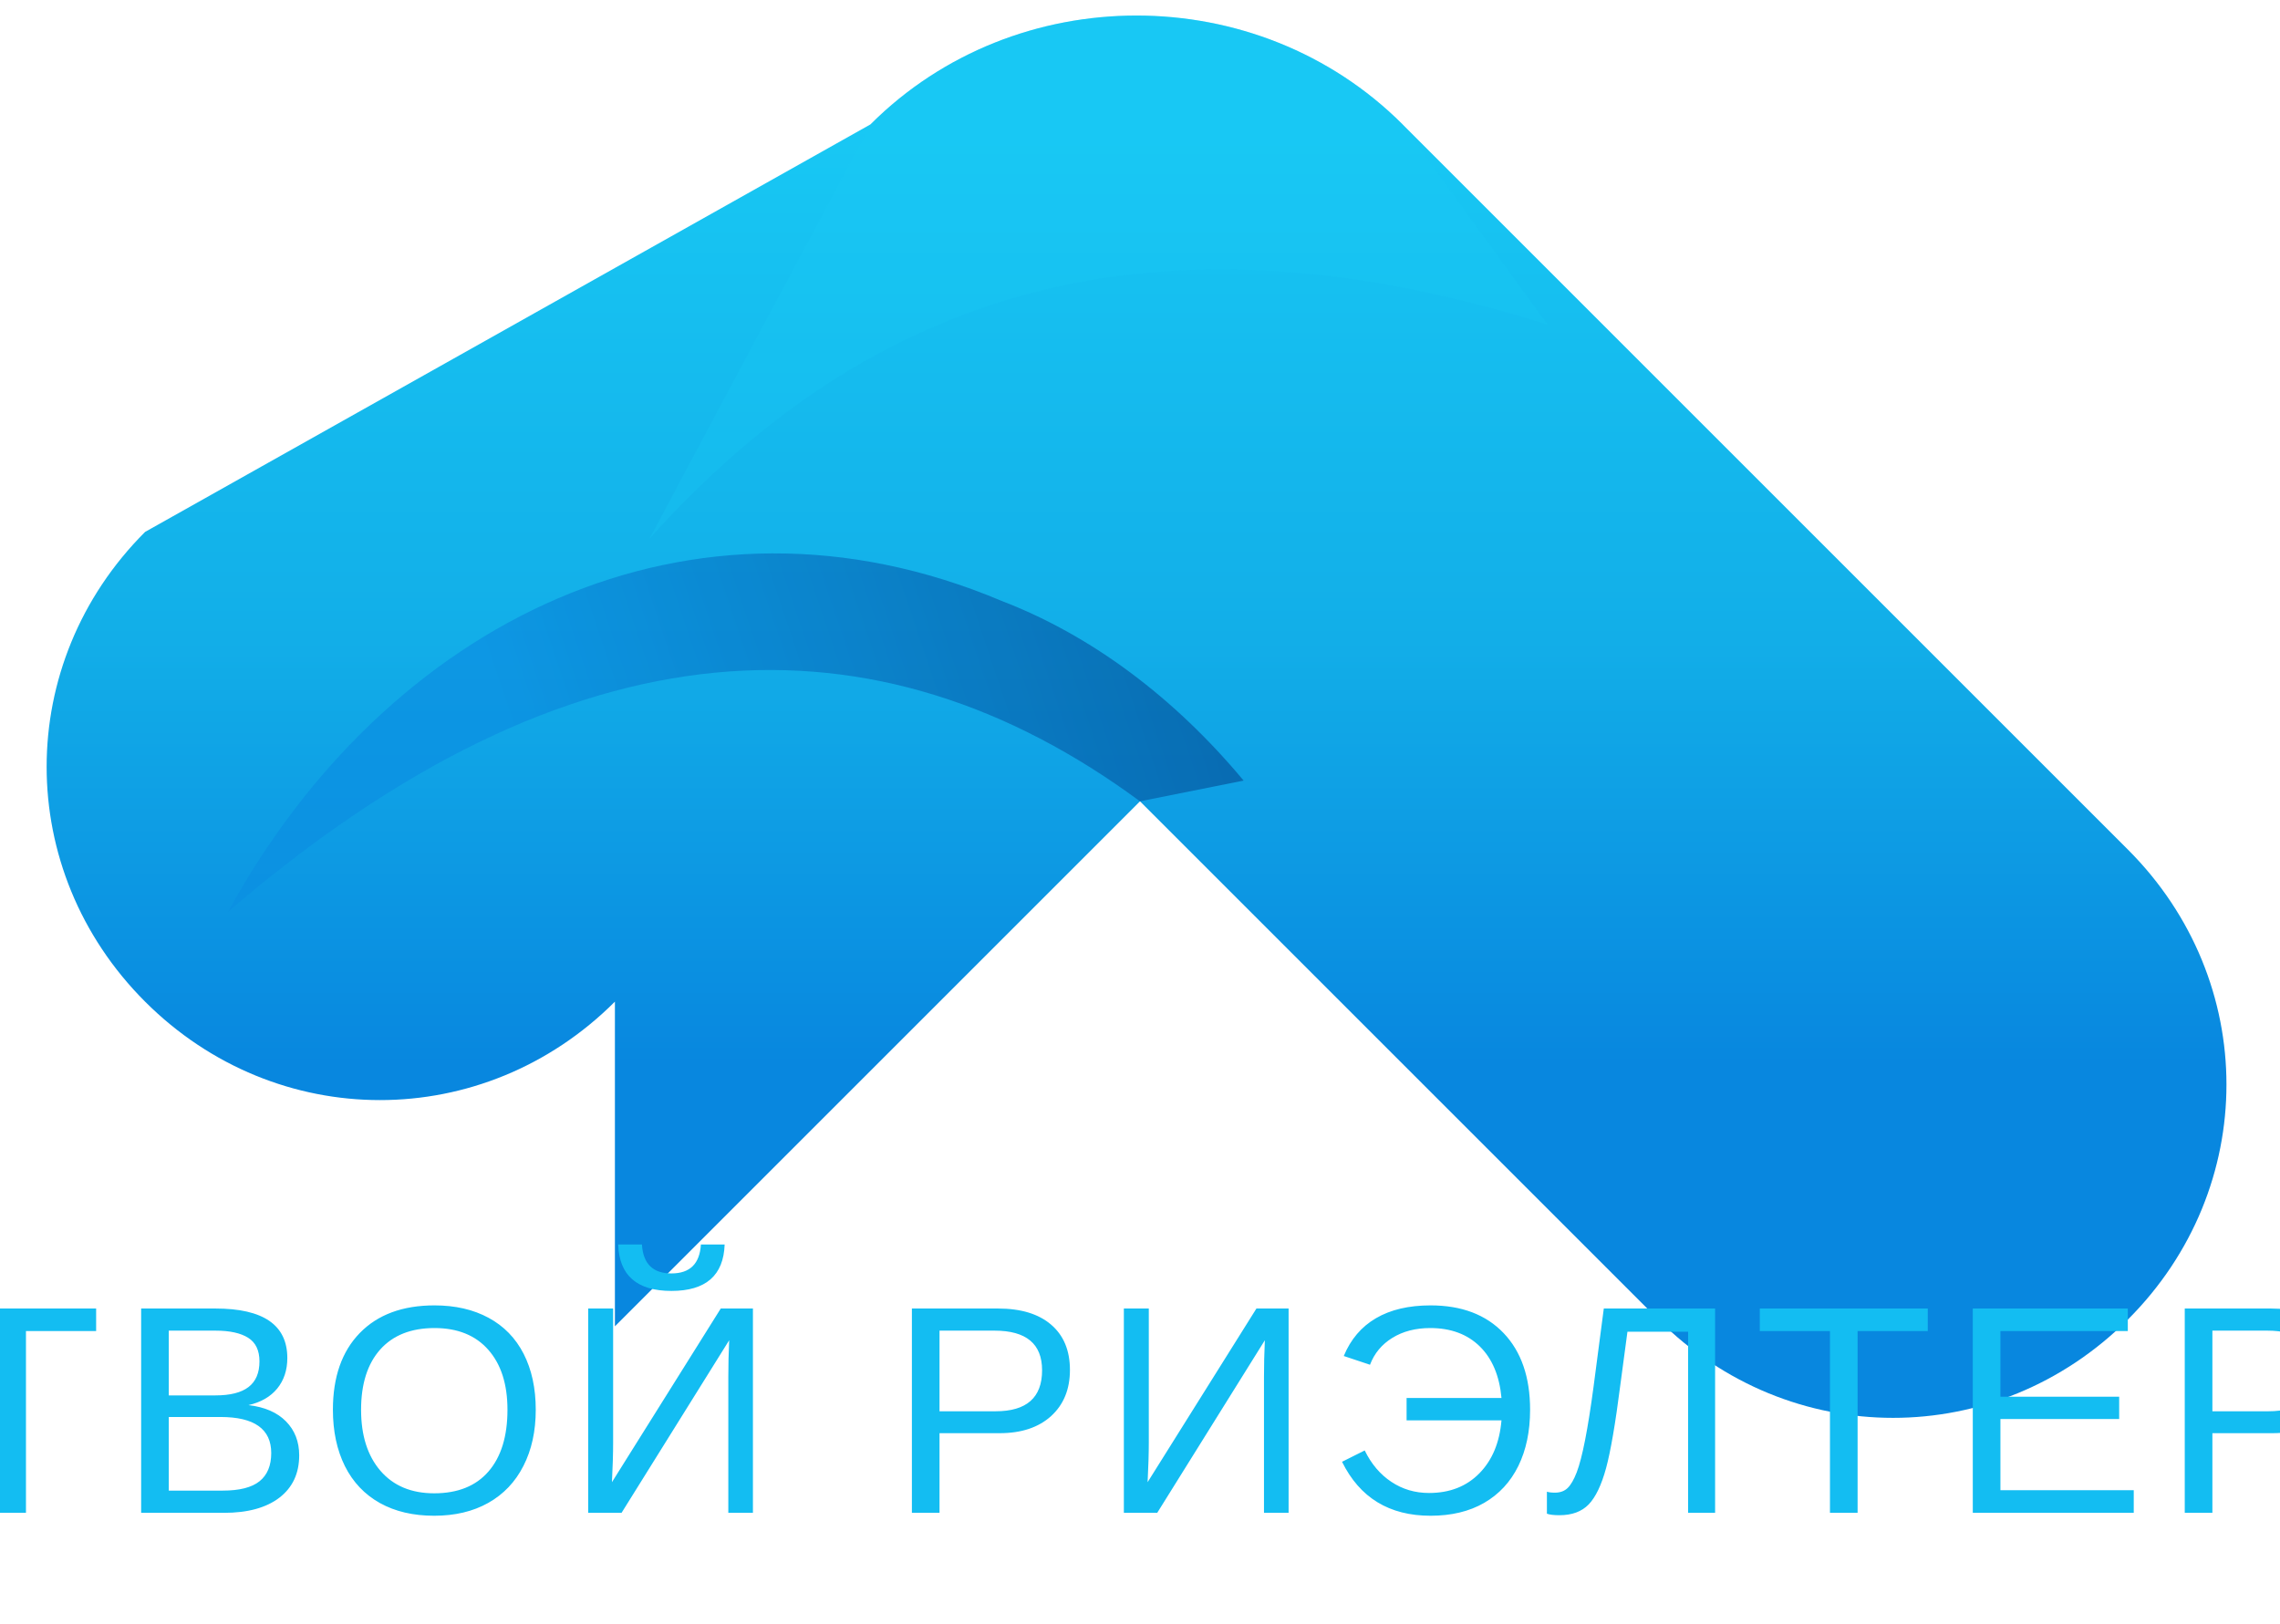
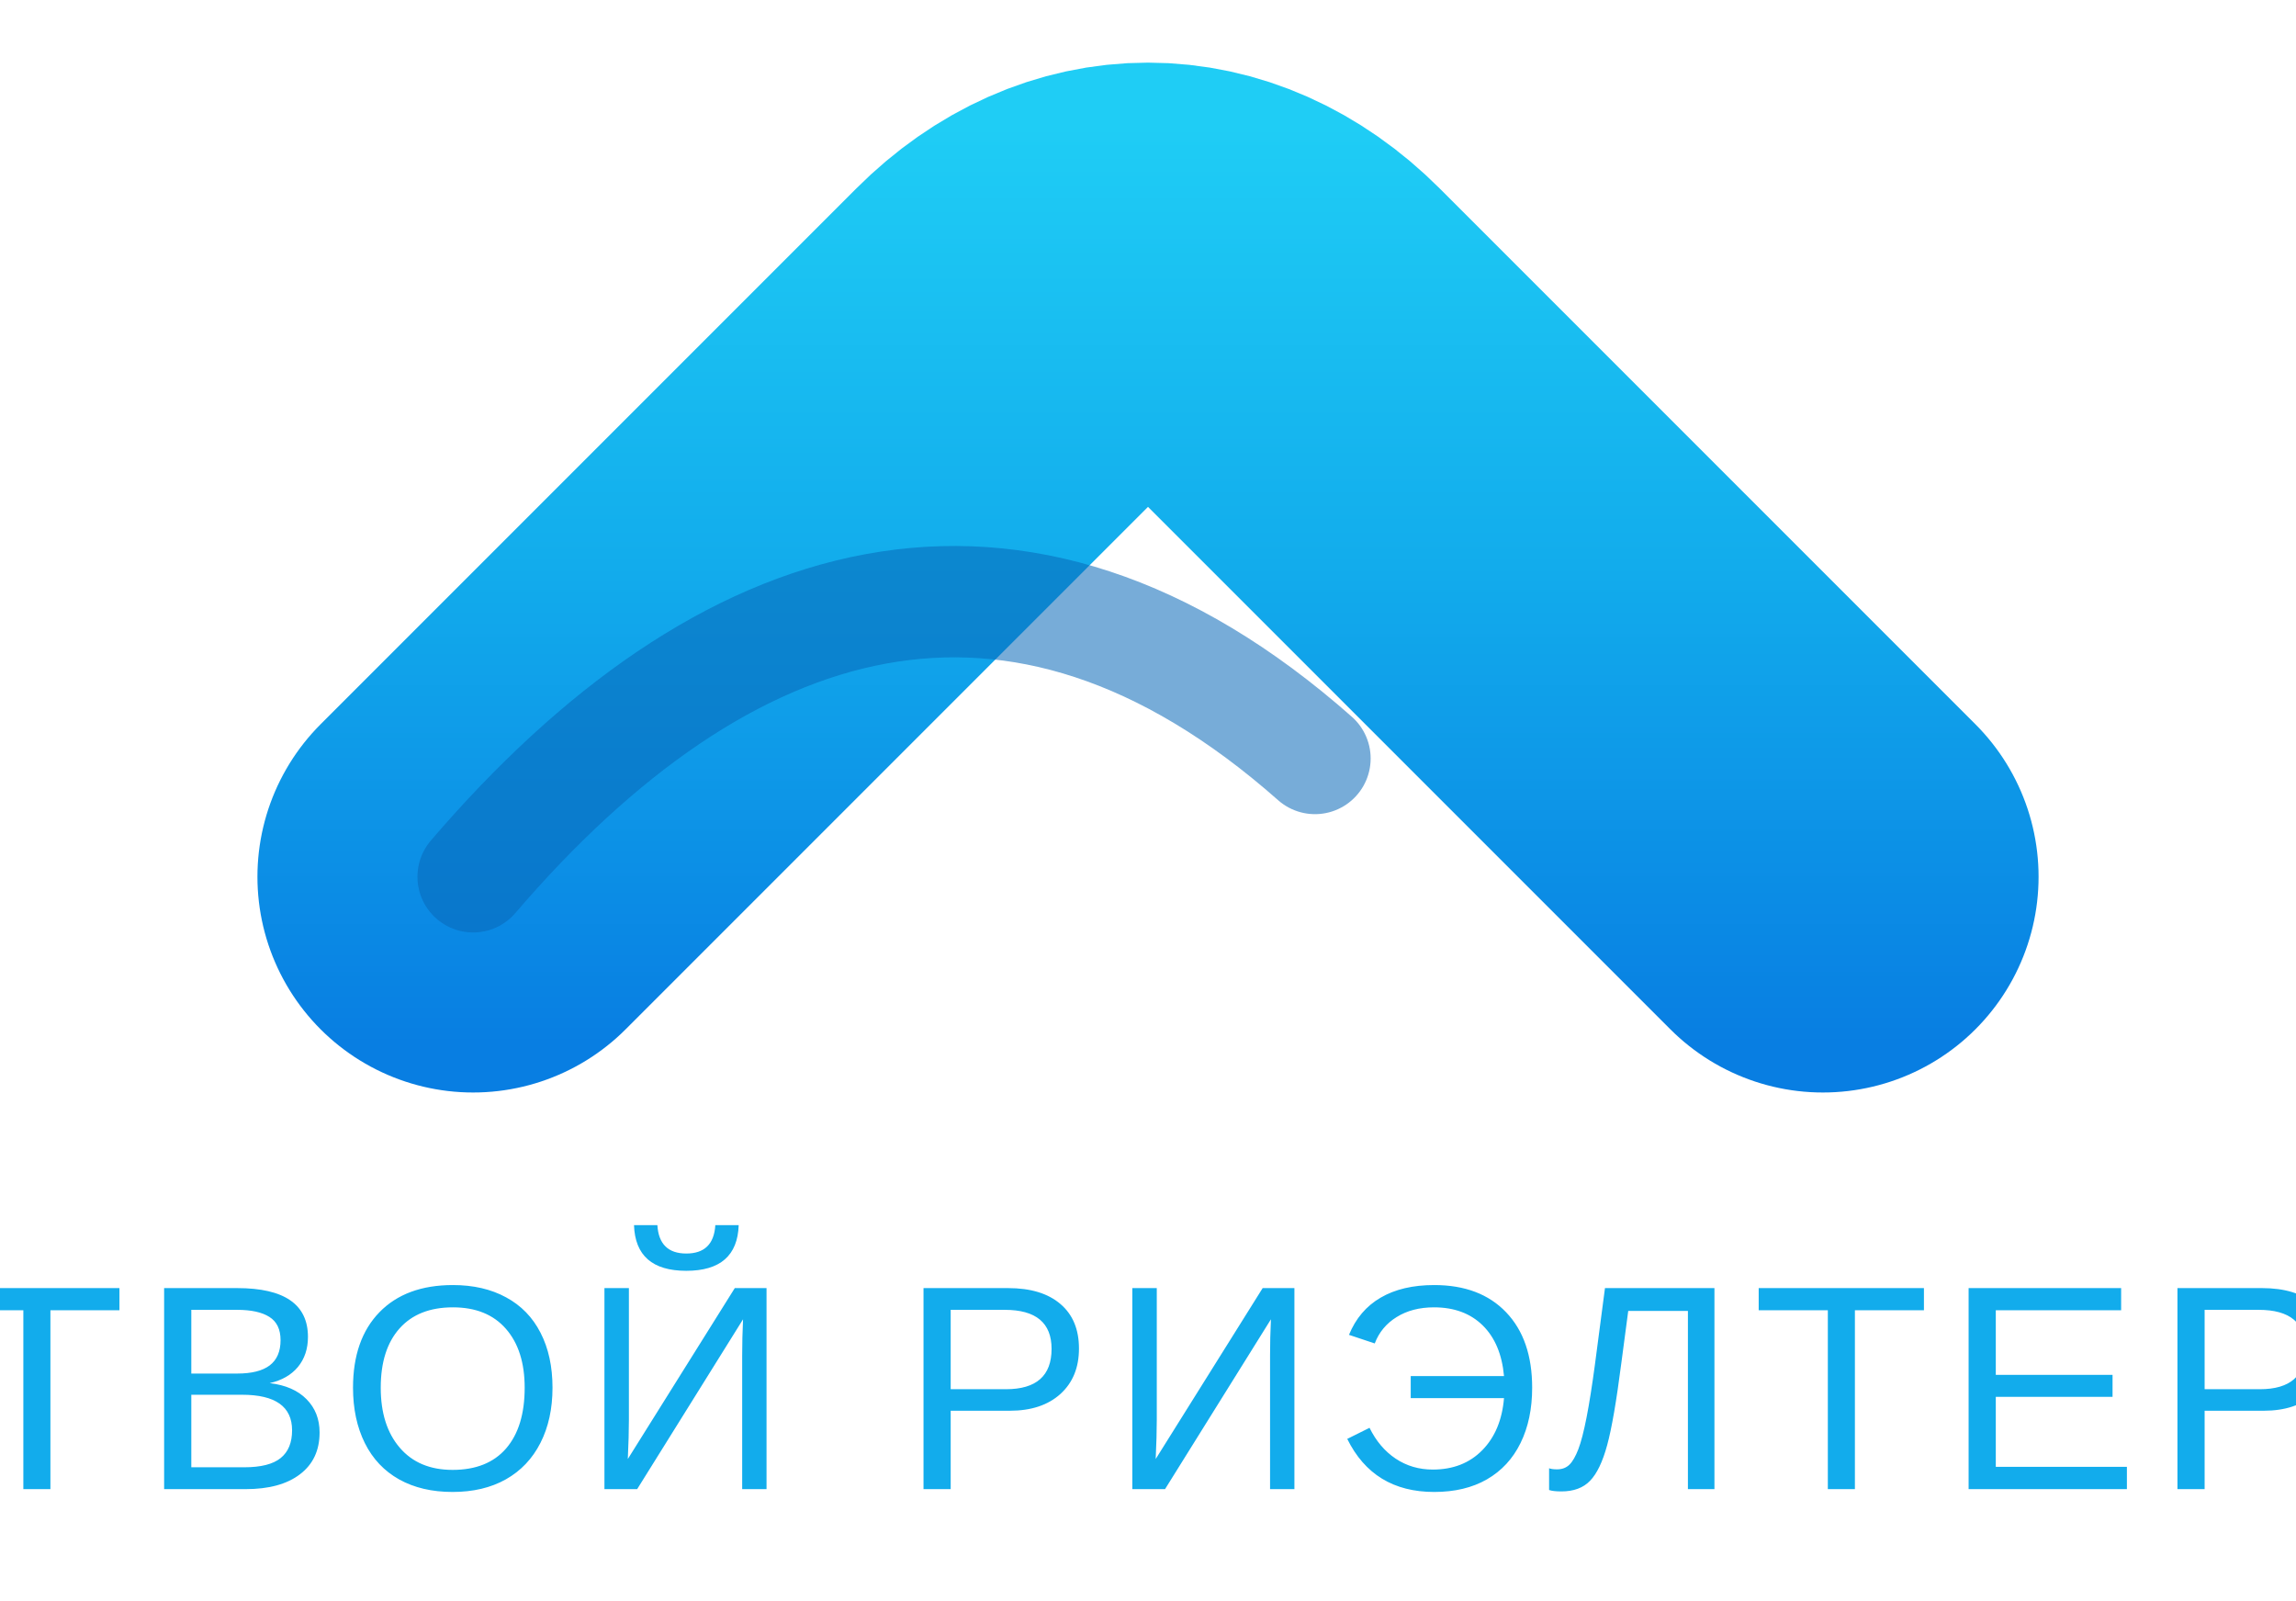
- <svg xmlns="http://www.w3.org/2000/svg" viewBox="0 0 330 235" role="img" aria-labelledby="logo-title">
+ <svg xmlns="http://www.w3.org/2000/svg" viewBox="0 0 330 230" role="img" aria-labelledby="logo-title">
  <defs>
-     <linearGradient id="markGradient" x1="165" y1="18" x2="165" y2="154" gradientUnits="userSpaceOnUse">
-       <stop offset="0" stop-color="#18c8f4" />
-       <stop offset="0.55" stop-color="#12aee8" />
-       <stop offset="1" stop-color="#0887df" />
-     </linearGradient>
-     <linearGradient id="markShade" x1="80" y1="124" x2="178" y2="91" gradientUnits="userSpaceOnUse">
-       <stop offset="0" stop-color="#0b8fe2" />
-       <stop offset="1" stop-color="#05549b" />
+     <linearGradient id="logoBlue" x1="165" y1="18" x2="165" y2="150" gradientUnits="userSpaceOnUse">
+       <stop offset="0" stop-color="#1fcdf5" />
+       <stop offset="0.48" stop-color="#12acec" />
+       <stop offset="1" stop-color="#087ee2" />
    </linearGradient>
  </defs>
-   <path fill="url(#markGradient)" d="M89 145c-19 19-49 19-68 0s-19-49 0-68L126 18c21-21 56-21 77 0l105 105c19 19 19 49 0 68s-49 19-68 0l-75-75-76 76Z" />
-   <path fill="url(#markShade)" opacity="0.72" d="M33 132c23-42 67-64 112-45 13 5 25 14 35 26l-15 3c-38-28-82-27-132 16Z" />
-   <path fill="#18c8f4" opacity="0.28" d="M94 78c34-38 76-48 130-31l-21-29c-21-21-56-21-77 0L94 78Z" />
-   <text x="165" y="219" fill="#13bdf2" font-family="Manrope, Arial, sans-serif" font-size="43" font-weight="500" letter-spacing="2" text-anchor="middle">ТВОЙ РИЭЛТЕР</text>
+   <path d="M68 126 145 49c12-12 28-12 40 0l77 77" fill="none" stroke="url(#logoBlue)" stroke-width="62" stroke-linecap="round" stroke-linejoin="round" />
+   <path d="M68 126c36-42 78-55 121-17" fill="none" stroke="#0767b8" stroke-width="16" stroke-linecap="round" opacity="0.55" />
+   <text x="165" y="214" fill="#12acec" font-family="Manrope, Arial, sans-serif" font-size="42" font-weight="500" letter-spacing="2" text-anchor="middle">ТВОЙ РИЭЛТЕР</text>
</svg>
